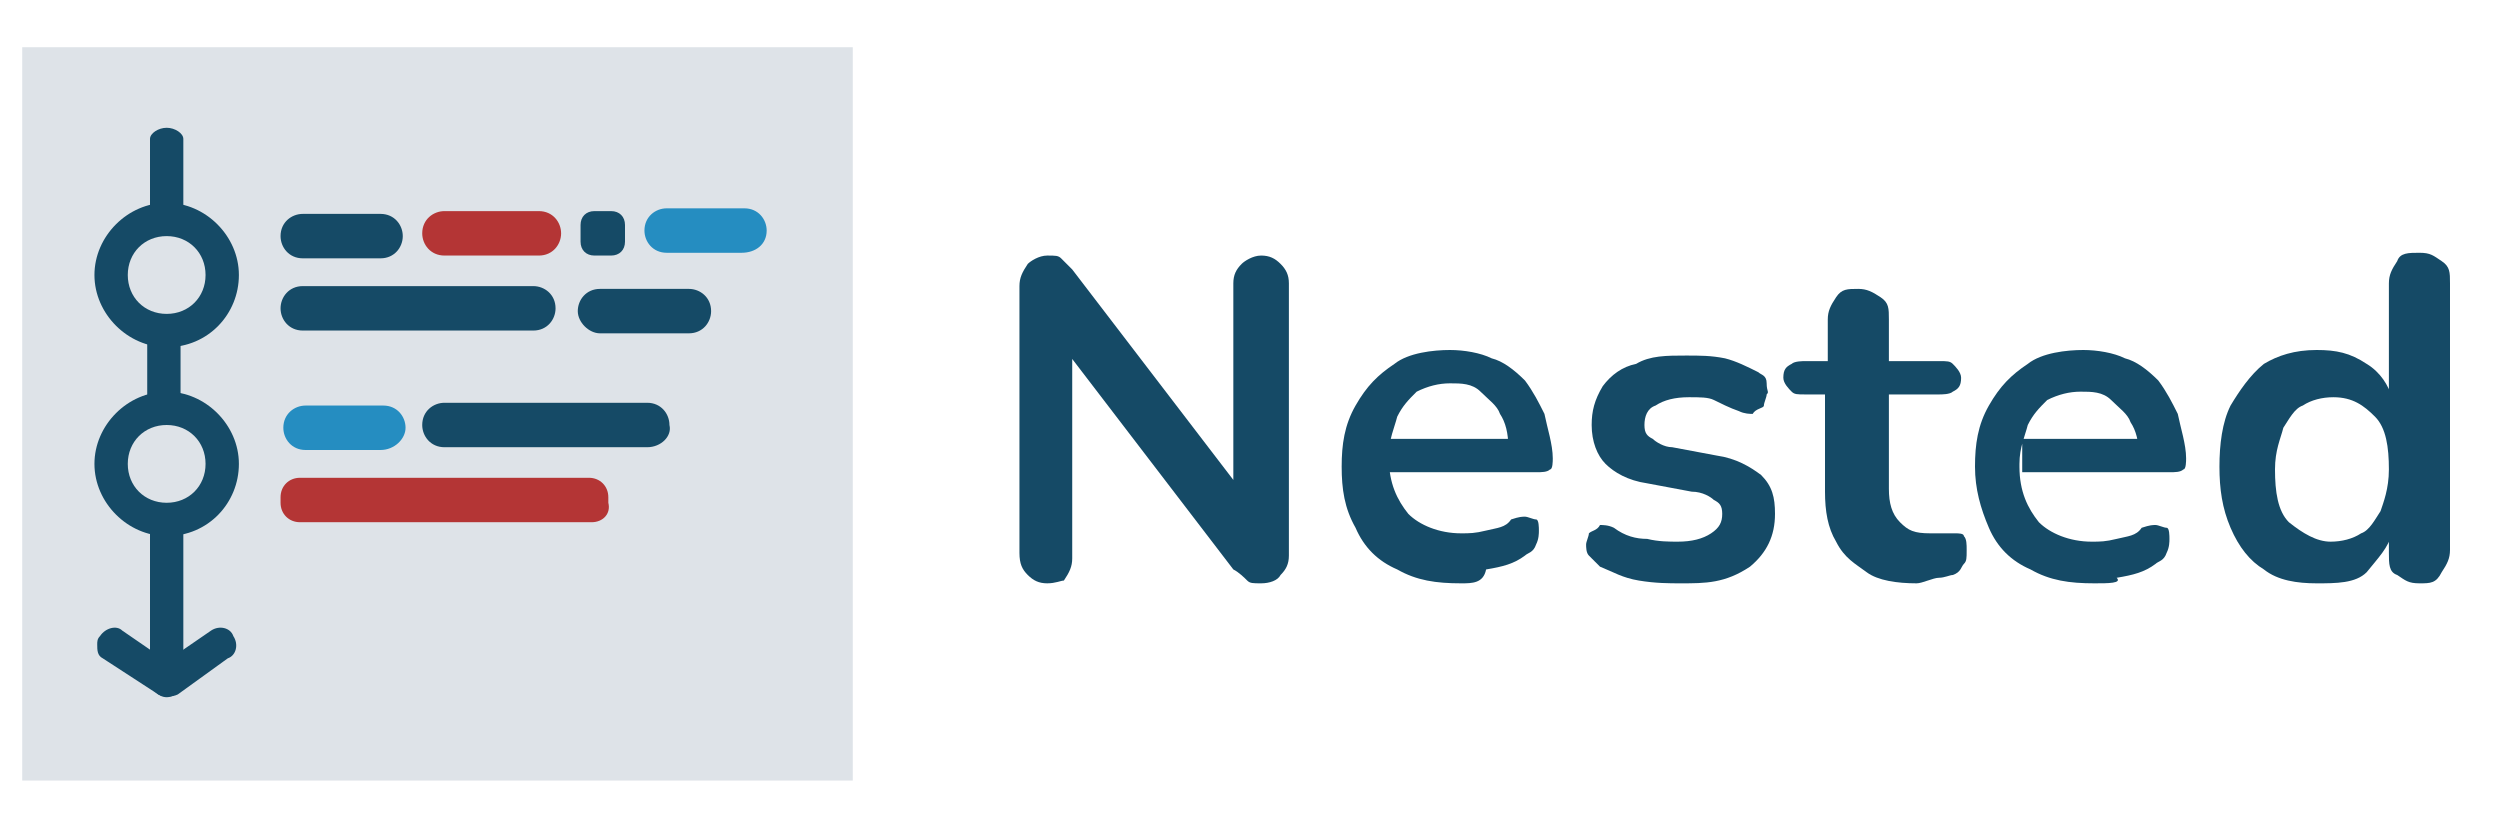
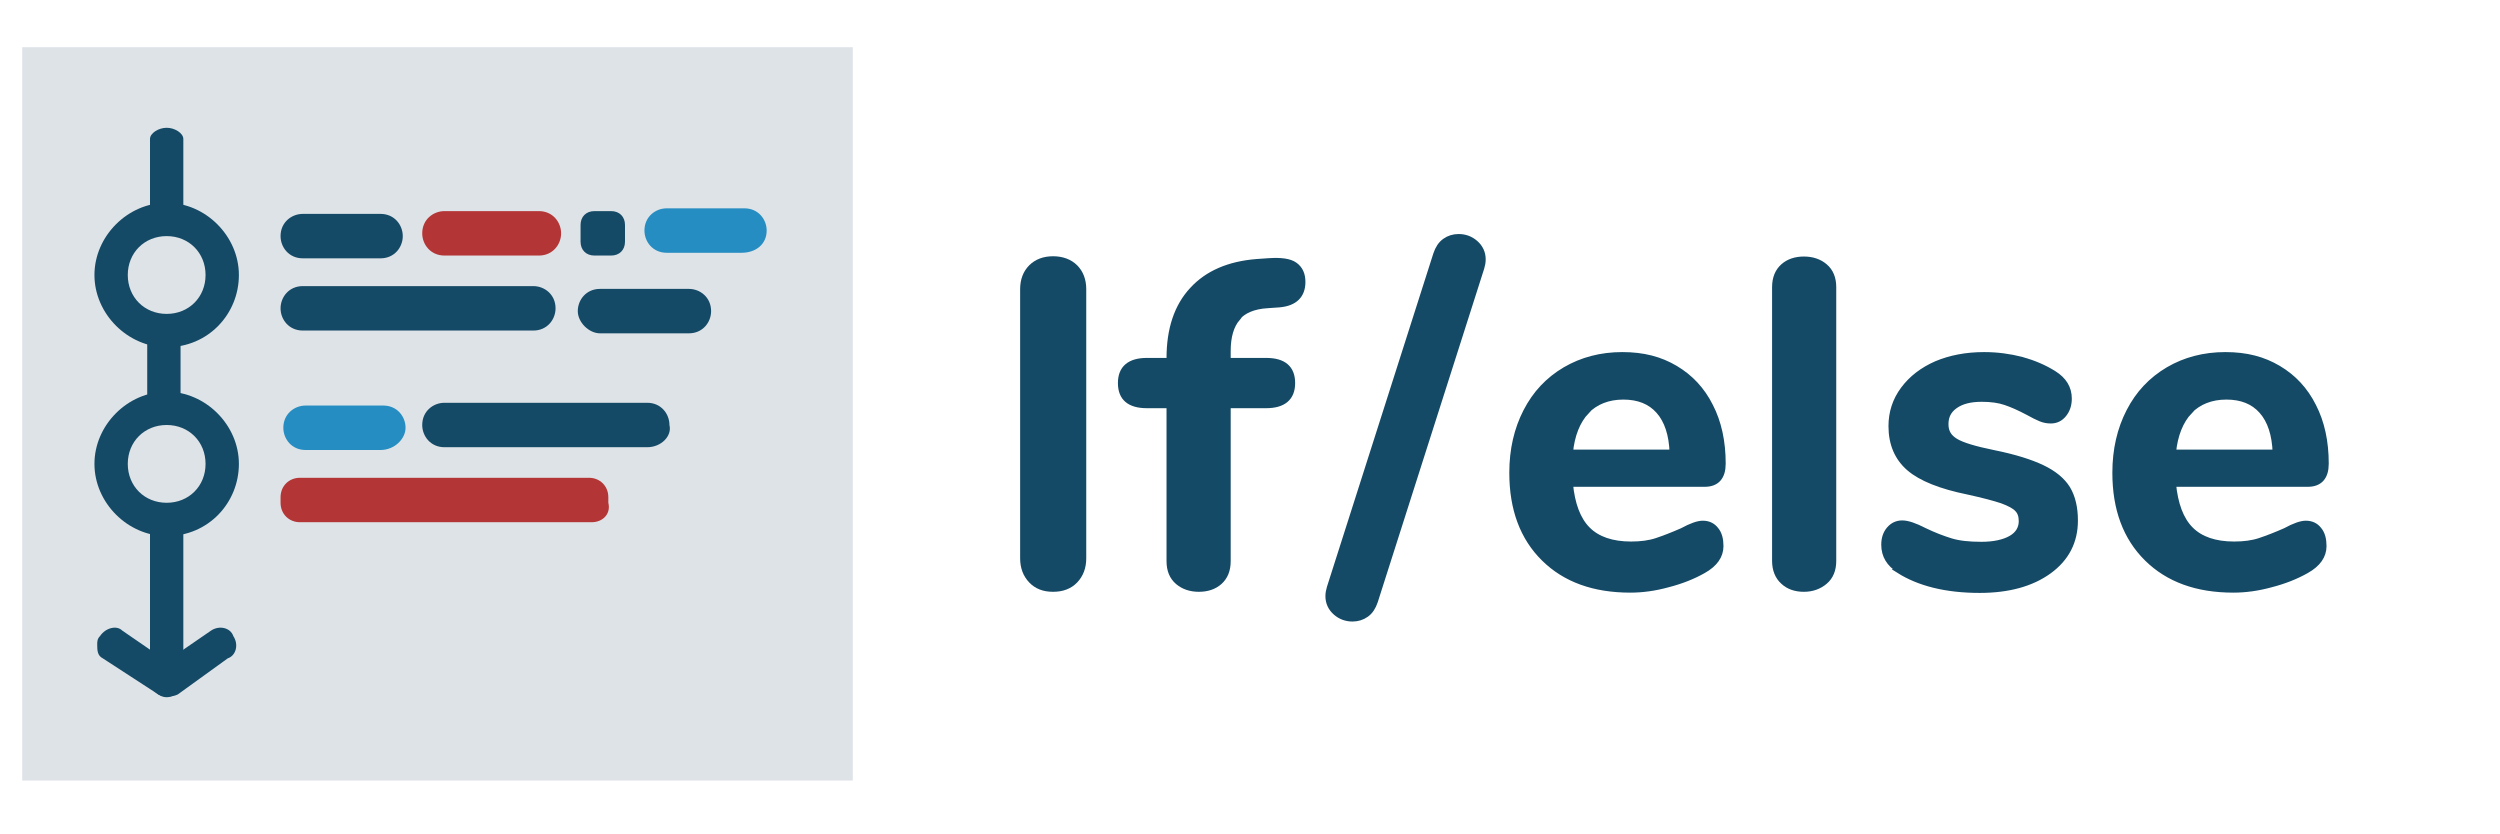
- <svg xmlns="http://www.w3.org/2000/svg" version="1.1" id="Layer_1" x="0px" y="0px" viewBox="0 0 90 30" style="enable-background:new 0 0 90 30;" xml:space="preserve">
-   <style type="text/css">
- 	.st0{display:none;}
- 	.st1{display:inline;fill:#154A66;}
- 	.st2{fill:#DEE3E8;}
- 	.st3{fill:#154A66;}
- 	.st4{fill:#258DC1;}
- 	.st5{fill:#B43535;}
- </style>
-   <g id="Layer_4">
-     <g class="st0">
-       <path class="st1" d="M36.1,6.2h1.4l1.7,5.3L41,6.2h1.1l1.8,5.3l1.7-5.3h1.3l-2.5,7.2h-1.1l-1.8-5.1l-1.8,5.1h-1.1L36.1,6.2z" />
-       <path class="st1" d="M47.5,8h1.2v1.2c0.3-0.8,1-1.4,1.9-1.3v1.3h-0.1c-1.1,0-1.8,0.7-1.8,2.1v2h-1.2L47.5,8L47.5,8z" />
-       <path class="st1" d="M51.7,6H53v1.2h-1.3V6z M51.8,8H53v5.4h-1.2V8z" />
-       <path class="st1" d="M54.9,11.9V9h-0.7V8h0.7V6.5h1.2V8h1.4v1h-1.4v2.6c0,0.5,0.2,0.7,0.7,0.7c0.3,0,0.5-0.1,0.8-0.2v1    c-0.3,0.2-0.6,0.3-1.1,0.3C55.5,13.5,54.9,13.1,54.9,11.9z" />
-       <path class="st1" d="M58.3,10.7L58.3,10.7c0-1.6,1.1-2.8,2.6-2.8c1.7,0,2.6,1.3,2.6,2.9c0,0.1,0,0.2,0,0.3h-3.9    c0.1,0.9,0.8,1.4,1.5,1.4c0.6,0,1-0.2,1.5-0.6l0.7,0.6c-0.5,0.6-1.2,1-2.2,1C59.5,13.5,58.3,12.4,58.3,10.7z M62.3,10.3    c-0.1-0.8-0.5-1.4-1.4-1.4c-0.8,0-1.3,0.6-1.4,1.4H62.3z" />
-       <path class="st1" d="M39,16.1h1.4l3.1,7.2h-1.6l-0.7-1.6h-3l-0.7,1.6H36L39,16.1z M40.7,20.3l-1-2.3l-0.9,2.3H40.7z" />
-       <path class="st1" d="M44.4,21.8v-2.6h-0.7v-1.3h0.7v-1.4h1.5v1.4h1.3v1.3h-1.3v2.3c0,0.4,0.2,0.5,0.5,0.5s0.5-0.1,0.8-0.2V23    c-0.3,0.2-0.7,0.3-1.2,0.3C45,23.4,44.4,23,44.4,21.8z" />
-       <path class="st1" d="M48.6,21.8v-2.6H48v-1.3h0.7v-1.4h1.5v1.4h1.3v1.3h-1.3v2.3c0,0.4,0.2,0.5,0.5,0.5s0.5-0.1,0.8-0.2V23    c-0.3,0.2-0.7,0.3-1.2,0.3C49.3,23.4,48.6,23,48.6,21.8z" />
-       <path class="st1" d="M52.6,17.9h1.5V19c0.3-0.8,0.8-1.2,1.7-1.2v1.6h-0.1c-1,0-1.7,0.6-1.7,1.9v2h-1.5L52.6,17.9L52.6,17.9z" />
-       <path class="st1" d="M56.9,15.9h1.6v1.4h-1.6V15.9z M56.9,17.9h1.5v5.5h-1.5V17.9z" />
-       <path class="st1" d="M61.5,22.6v0.7H60v-7.4h1.5v2.8c0.4-0.5,0.9-0.9,1.7-0.9c1.3,0,2.5,1,2.5,2.8l0,0c0,1.8-1.2,2.8-2.5,2.8    C62.3,23.4,61.8,23,61.5,22.6z M64.1,20.6L64.1,20.6c0-0.9-0.6-1.5-1.3-1.5s-1.3,0.6-1.3,1.5l0,0c0,0.9,0.6,1.5,1.3,1.5    S64.1,21.5,64.1,20.6z" />
-       <path class="st1" d="M66.8,21.4v-3.5h1.5v3c0,0.7,0.3,1.1,0.9,1.1s1-0.4,1-1.1v-3h1.5v5.5h-1.5v-0.8c-0.4,0.5-0.8,0.9-1.6,0.9    C67.4,23.4,66.8,22.6,66.8,21.4z" />
-       <path class="st1" d="M73.4,21.8v-2.6h-0.7v-1.3h0.7v-1.4h1.5v1.4h1.3v1.3h-1.3v2.3c0,0.4,0.2,0.5,0.5,0.5s0.5-0.1,0.8-0.2V23    c-0.3,0.2-0.7,0.3-1.2,0.3C74,23.4,73.4,23,73.4,21.8z" />
-       <path class="st1" d="M76.9,20.6L76.9,20.6c0-1.6,1.1-2.9,2.7-2.9c1.8,0,2.7,1.4,2.7,3c0,0.1,0,0.3,0,0.4h-3.8    c0.2,0.7,0.6,1.1,1.3,1.1c0.5,0,0.9-0.2,1.3-0.6l0.9,0.8c-0.5,0.6-1.2,1-2.2,1C78.2,23.4,76.9,22.3,76.9,20.6z M80.8,20.2    c-0.1-0.7-0.5-1.2-1.2-1.2c-0.6,0-1.1,0.5-1.2,1.2H80.8z" />
-       <path class="st1" d="M83,22.6l0.7-1c0.6,0.4,1.2,0.7,1.7,0.7c0.4,0,0.7-0.2,0.7-0.4l0,0c0-0.3-0.5-0.4-1.1-0.6    c-0.8-0.2-1.6-0.6-1.6-1.6l0,0c0-1.1,0.9-1.7,2-1.7c0.7,0,1.4,0.2,2,0.6l-0.6,1.1c-0.5-0.3-1.1-0.5-1.5-0.5s-0.6,0.2-0.6,0.4l0,0    c0,0.3,0.5,0.4,1.1,0.7c0.8,0.3,1.6,0.6,1.6,1.6l0,0c0,1.2-0.9,1.8-2.1,1.8C84.6,23.4,83.7,23.2,83,22.6z" />
-     </g>
-     <g>
-       <rect x="0.8" y="1.7" class="st2" width="29.9" height="26.4" />
-       <g>
-         <g>
-           <g>
-             <g>
-               <g>
-                 <path class="st3" d="M5.4,24.5L5.4,24.5v-5.7c0-0.3,0.3-0.6,0.6-0.6c0.3,0,0.6,0.3,0.6,0.6l0,0v5.7c0,0.3-0.3,0.6-0.6,0.6         C5.7,25.1,5.4,24.8,5.4,24.5z" />
-               </g>
-               <g>
-                 <path class="st3" d="M3.5,23.2c0-0.1,0-0.2,0.1-0.3c0.2-0.3,0.6-0.4,0.8-0.2L6,23.8l1.6-1.1c0.3-0.2,0.7-0.1,0.8,0.2         c0.2,0.3,0.1,0.7-0.2,0.8L6.4,25c-0.2,0.1-0.5,0.1-0.7,0l-2-1.3C3.5,23.6,3.5,23.4,3.5,23.2z" />
-               </g>
-             </g>
-             <g>
-               <path class="st3" d="M6,12.5c-1.4,0-2.6-1.2-2.6-2.6S4.6,7.3,6,7.3s2.6,1.2,2.6,2.6S7.5,12.5,6,12.5z M6,8.5        c-0.8,0-1.4,0.6-1.4,1.4c0,0.8,0.6,1.4,1.4,1.4s1.4-0.6,1.4-1.4S6.8,8.5,6,8.5z" />
-             </g>
-             <g>
-               <path class="st3" d="M6,19.3c-1.4,0-2.6-1.2-2.6-2.6s1.2-2.6,2.6-2.6s2.6,1.2,2.6,2.6S7.5,19.3,6,19.3z M6,15.3        c-0.8,0-1.4,0.6-1.4,1.4c0,0.8,0.6,1.4,1.4,1.4s1.4-0.6,1.4-1.4S6.8,15.3,6,15.3z" />
-             </g>
-             <g>
-               <path class="st3" d="M5.4,5c0-0.2,0.3-0.4,0.6-0.4c0.3,0,0.6,0.2,0.6,0.4v2.9c0,0.2-0.3,0.4-0.6,0.4c-0.3,0-0.6-0.2-0.6-0.4V5        L5.4,5z" />
-             </g>
-             <g>
-               <path class="st3" d="M5.3,11.8c0-0.2,0.3-0.4,0.6-0.4c0.3,0,0.6,0.2,0.6,0.4v2.9c0,0.2-0.3,0.4-0.6,0.4        c-0.3,0-0.6-0.2-0.6-0.4V11.8L5.3,11.8z" />
-             </g>
-             <path class="st4" d="M13.7,16.2H11c-0.5,0-0.8-0.4-0.8-0.8l0,0c0-0.5,0.4-0.8,0.8-0.8h2.8c0.5,0,0.8,0.4,0.8,0.8l0,0       C14.6,15.8,14.2,16.2,13.7,16.2z" />
-             <path class="st5" d="M21.3,18.8H10.8c-0.4,0-0.7-0.3-0.7-0.7v-0.2c0-0.4,0.3-0.7,0.7-0.7h10.4c0.4,0,0.7,0.3,0.7,0.7v0.2       C22,18.5,21.7,18.8,21.3,18.8z" />
-             <path class="st3" d="M23.3,16.1H16c-0.5,0-0.8-0.4-0.8-0.8l0,0c0-0.5,0.4-0.8,0.8-0.8h7.3c0.5,0,0.8,0.4,0.8,0.8l0,0       C24.2,15.7,23.8,16.1,23.3,16.1z" />
-             <path class="st3" d="M13.7,9.3h-2.8c-0.5,0-0.8-0.4-0.8-0.8l0,0c0-0.5,0.4-0.8,0.8-0.8h2.8c0.5,0,0.8,0.4,0.8,0.8l0,0       C14.5,8.9,14.2,9.3,13.7,9.3z" />
-             <path class="st5" d="M19.4,9.2H16c-0.5,0-0.8-0.4-0.8-0.8l0,0c0-0.5,0.4-0.8,0.8-0.8h3.4c0.5,0,0.8,0.4,0.8,0.8l0,0       C20.2,8.8,19.9,9.2,19.4,9.2z" />
-             <path class="st3" d="M22,9.2h-0.6c-0.3,0-0.5-0.2-0.5-0.5V8.1c0-0.3,0.2-0.5,0.5-0.5H22c0.3,0,0.5,0.2,0.5,0.5v0.6       C22.5,9,22.3,9.2,22,9.2z" />
-             <path class="st4" d="M26.7,9.1H24c-0.5,0-0.8-0.4-0.8-0.8l0,0c0-0.5,0.4-0.8,0.8-0.8h2.8c0.5,0,0.8,0.4,0.8,0.8l0,0       C27.6,8.8,27.2,9.1,26.7,9.1z" />
-             <path class="st3" d="M21.6,12h3.2c0.5,0,0.8-0.4,0.8-0.8l0,0c0-0.5-0.4-0.8-0.8-0.8h-3.2c-0.5,0-0.8,0.4-0.8,0.8l0,0       C20.8,11.6,21.2,12,21.6,12z" />
-             <path class="st3" d="M10.9,11.9h8.3c0.5,0,0.8-0.4,0.8-0.8l0,0c0-0.5-0.4-0.8-0.8-0.8h-8.3c-0.5,0-0.8,0.4-0.8,0.8l0,0       C10.1,11.5,10.4,11.9,10.9,11.9z" />
-           </g>
-         </g>
-       </g>
-     </g>
+ <svg xmlns="http://www.w3.org/2000/svg" id="a" viewBox="0 0 90 30">
+   <g id="b">
+     <rect x=".8" y="1.7" width="29.9" height="26.4" style="fill:#dee3e8; stroke-width:0px;" />
+     <path d="M5.4,24.5h0v-5.7c0-.3.3-.6.6-.6s.6.3.6.6h0v5.7c0,.3-.3.6-.6.6s-.6-.3-.6-.6Z" style="fill:#154a66; stroke-width:0px;" />
+     <path d="M3.5,23.2c0-.1,0-.2.1-.3.2-.3.6-.4.8-.2l1.6,1.1,1.6-1.1c.3-.2.7-.1.8.2.2.3.1.7-.2.8l-1.8,1.3c-.2.1-.5.1-.7,0l-2-1.3c-.2-.1-.2-.3-.2-.5Z" style="fill:#154a66; stroke-width:0px;" />
+     <path d="M6,12.5c-1.4,0-2.6-1.2-2.6-2.6s1.2-2.6,2.6-2.6,2.6,1.2,2.6,2.6-1.1,2.6-2.6,2.6ZM6,8.5c-.8,0-1.4.6-1.4,1.4s.6,1.4,1.4,1.4,1.4-.6,1.4-1.4-.6-1.4-1.4-1.4Z" style="fill:#154a66; stroke-width:0px;" />
+     <path d="M6,19.3c-1.4,0-2.6-1.2-2.6-2.6s1.2-2.6,2.6-2.6,2.6,1.2,2.6,2.6-1.1,2.6-2.6,2.6ZM6,15.3c-.8,0-1.4.6-1.4,1.4s.6,1.4,1.4,1.4,1.4-.6,1.4-1.4-.6-1.4-1.4-1.4Z" style="fill:#154a66; stroke-width:0px;" />
+     <path d="M5.4,5c0-.2.3-.4.6-.4s.6.2.6.4v2.9c0,.2-.3.4-.6.4s-.6-.2-.6-.4v-2.9h0Z" style="fill:#154a66; stroke-width:0px;" />
+     <path d="M5.3,11.8c0-.2.3-.4.6-.4s.6.2.6.4v2.9c0,.2-.3.4-.6.4s-.6-.2-.6-.4v-2.9h0Z" style="fill:#154a66; stroke-width:0px;" />
+     <path d="M13.7,16.2h-2.7c-.5,0-.8-.4-.8-.8h0c0-.5.4-.8.8-.8h2.8c.5,0,.8.4.8.8h0c0,.4-.4.8-.9.8Z" style="fill:#258dc1; stroke-width:0px;" />
+     <path d="M21.3,18.8h-10.5c-.4,0-.7-.3-.7-.7v-.2c0-.4.3-.7.7-.7h10.4c.4,0,.7.3.7.7v.2c.1.4-.2.7-.6.7Z" style="fill:#b43535; stroke-width:0px;" />
+     <path d="M23.3,16.1h-7.3c-.5,0-.8-.4-.8-.8h0c0-.5.4-.8.8-.8h7.3c.5,0,.8.4.8.8h0c.1.4-.3.8-.8.8Z" style="fill:#154a66; stroke-width:0px;" />
+     <path d="M13.7,9.3h-2.8c-.5,0-.8-.4-.8-.8h0c0-.5.4-.8.8-.8h2.8c.5,0,.8.4.8.8h0c0,.4-.3.8-.8.8Z" style="fill:#154a66; stroke-width:0px;" />
+     <path d="M19.4,9.2h-3.4c-.5,0-.8-.4-.8-.8h0c0-.5.4-.8.8-.8h3.4c.5,0,.8.4.8.8h0c0,.4-.3.8-.8.8Z" style="fill:#b43535; stroke-width:0px;" />
+     <path d="M22,9.2h-.6c-.3,0-.5-.2-.5-.5v-.6c0-.3.2-.5.5-.5h.6c.3,0,.5.2.5.5v.6c0,.3-.2.5-.5.5Z" style="fill:#154a66; stroke-width:0px;" />
+     <path d="M26.7,9.1h-2.7c-.5,0-.8-.4-.8-.8h0c0-.5.4-.8.8-.8h2.8c.5,0,.8.4.8.8h0c0,.5-.4.8-.9.8Z" style="fill:#258dc1; stroke-width:0px;" />
+     <path d="M21.6,12h3.2c.5,0,.8-.4.8-.8h0c0-.5-.4-.8-.8-.8h-3.2c-.5,0-.8.4-.8.8h0c0,.4.4.8.8.8Z" style="fill:#154a66; stroke-width:0px;" />
+     <path d="M10.9,11.9h8.3c.5,0,.8-.4.8-.8h0c0-.5-.4-.8-.8-.8h-8.3c-.5,0-.8.4-.8.8h0c0,.4.3.8.8.8Z" style="fill:#154a66; stroke-width:0px;" />
  </g>
-   <g>
-     <path class="st3" d="M37.7,21c-0.3,0-0.5-0.1-0.7-0.3s-0.3-0.4-0.3-0.8v-9.6c0-0.3,0.1-0.5,0.3-0.8c0.1-0.1,0.4-0.3,0.7-0.3   s0.4,0,0.5,0.1c0.1,0.1,0.3,0.3,0.4,0.4l6.2,8.1h-0.4v-7.6c0-0.3,0.1-0.5,0.3-0.7c0.1-0.1,0.4-0.3,0.7-0.3s0.5,0.1,0.7,0.3   s0.3,0.4,0.3,0.7v9.8c0,0.3-0.1,0.5-0.3,0.7C46,20.9,45.7,21,45.4,21s-0.4,0-0.5-0.1c-0.1-0.1-0.3-0.3-0.5-0.4l-6.2-8.1h0.4v7.7   c0,0.3-0.1,0.5-0.3,0.8C38.2,20.9,38,21,37.7,21z" />
-     <path class="st3" d="M52.6,21c-0.9,0-1.6-0.1-2.3-0.5c-0.7-0.3-1.2-0.8-1.5-1.5c-0.4-0.7-0.5-1.4-0.5-2.2c0-0.8,0.1-1.5,0.5-2.2   c0.4-0.7,0.8-1.1,1.4-1.5c0.5-0.4,1.4-0.5,2-0.5c0.5,0,1.1,0.1,1.5,0.3c0.4,0.1,0.8,0.4,1.2,0.8c0.3,0.4,0.5,0.8,0.7,1.2   c0.1,0.5,0.3,1.1,0.3,1.6c0,0.1,0,0.4-0.1,0.4c-0.1,0.1-0.3,0.1-0.5,0.1h-5.3v-1.2h4.6l-0.3,0.3c0-0.5-0.1-0.9-0.3-1.2   c-0.1-0.3-0.4-0.5-0.7-0.8c-0.3-0.3-0.7-0.3-1.1-0.3s-0.8,0.1-1.2,0.3c-0.3,0.3-0.5,0.5-0.7,0.9c-0.1,0.4-0.3,0.8-0.3,1.4v0.1   c0,0.9,0.3,1.5,0.7,2c0.4,0.4,1.1,0.7,1.9,0.7c0.3,0,0.5,0,0.9-0.1s0.7-0.1,0.9-0.4c0.3-0.1,0.4-0.1,0.5-0.1c0.1,0,0.3,0.1,0.4,0.1   c0.1,0,0.1,0.3,0.1,0.4c0,0.1,0,0.3-0.1,0.5c-0.1,0.3-0.3,0.3-0.4,0.4c-0.4,0.3-0.8,0.4-1.4,0.5C53.4,21,53,21,52.6,21z" />
-     <path class="st3" d="M60.5,21c-0.4,0-0.9,0-1.5-0.1s-0.9-0.3-1.4-0.5c-0.1-0.1-0.3-0.3-0.4-0.4c-0.1-0.1-0.1-0.3-0.1-0.4   c0-0.1,0.1-0.3,0.1-0.4c0.1-0.1,0.3-0.1,0.4-0.3c0.1,0,0.3,0,0.5,0.1c0.4,0.3,0.8,0.4,1.2,0.4c0.4,0.1,0.8,0.1,1.1,0.1   c0.5,0,0.9-0.1,1.2-0.3s0.4-0.4,0.4-0.7c0-0.3-0.1-0.4-0.3-0.5c-0.1-0.1-0.4-0.3-0.8-0.3l-1.6-0.3c-0.7-0.1-1.2-0.4-1.5-0.7   c-0.3-0.3-0.5-0.8-0.5-1.4c0-0.5,0.1-0.9,0.4-1.4c0.3-0.4,0.7-0.7,1.2-0.8c0.5-0.3,1.1-0.3,1.8-0.3c0.5,0,0.9,0,1.4,0.1   c0.4,0.1,0.8,0.3,1.2,0.5c0.1,0.1,0.3,0.1,0.3,0.4c0,0.3,0.1,0.3,0,0.4c0,0.1-0.1,0.3-0.1,0.4c0,0.1-0.3,0.1-0.4,0.3   c-0.1,0-0.3,0-0.5-0.1c-0.3-0.1-0.7-0.3-0.9-0.4s-0.5-0.1-0.9-0.1c-0.5,0-0.9,0.1-1.2,0.3c-0.3,0.1-0.4,0.4-0.4,0.7   s0.1,0.4,0.3,0.5c0.1,0.1,0.4,0.3,0.7,0.3l1.6,0.3c0.7,0.1,1.2,0.4,1.6,0.7c0.4,0.4,0.5,0.8,0.5,1.4c0,0.8-0.3,1.4-0.9,1.9   C62.1,21,61.4,21,60.5,21z" />
-     <path class="st3" d="M69,21c-0.7,0-1.4-0.1-1.8-0.4s-0.8-0.5-1.1-1.1c-0.3-0.5-0.4-1.1-0.4-1.8v-3.5H65c-0.3,0-0.4,0-0.5-0.1   c-0.1-0.1-0.3-0.3-0.3-0.5c0-0.3,0.1-0.4,0.3-0.5c0.1-0.1,0.4-0.1,0.5-0.1h0.8v-1.5c0-0.3,0.1-0.5,0.3-0.8s0.4-0.3,0.8-0.3   c0.3,0,0.5,0.1,0.8,0.3s0.3,0.4,0.3,0.8v1.5h1.8c0.3,0,0.4,0,0.5,0.1c0.1,0.1,0.3,0.3,0.3,0.5c0,0.3-0.1,0.4-0.3,0.5   c-0.1,0.1-0.4,0.1-0.5,0.1h-1.8v3.4c0,0.5,0.1,0.9,0.4,1.2c0.3,0.3,0.5,0.4,1.1,0.4c0.1,0,0.4,0,0.5,0s0.3,0,0.4,0   c0.1,0,0.3,0,0.3,0.1c0.1,0.1,0.1,0.3,0.1,0.5c0,0.3,0,0.4-0.1,0.5c-0.1,0.1-0.1,0.3-0.4,0.4c-0.1,0-0.3,0.1-0.5,0.1S69.2,21,69,21   z" />
-     <path class="st3" d="M75.4,21c-0.9,0-1.6-0.1-2.3-0.5c-0.7-0.3-1.2-0.8-1.5-1.5c-0.3-0.7-0.5-1.4-0.5-2.2c0-0.8,0.1-1.5,0.5-2.2   c0.4-0.7,0.8-1.1,1.4-1.5c0.5-0.4,1.4-0.5,2-0.5c0.5,0,1.1,0.1,1.5,0.3c0.4,0.1,0.8,0.4,1.2,0.8c0.3,0.4,0.5,0.8,0.7,1.2   c0.1,0.5,0.3,1.1,0.3,1.6c0,0.1,0,0.4-0.1,0.4c-0.1,0.1-0.3,0.1-0.5,0.1h-5.3v-1.2h4.6L77,16.4c0-0.5-0.1-0.9-0.3-1.2   c-0.1-0.3-0.4-0.5-0.7-0.8c-0.3-0.3-0.7-0.3-1.1-0.3c-0.4,0-0.8,0.1-1.2,0.3c-0.3,0.3-0.5,0.5-0.7,0.9c-0.1,0.4-0.3,0.8-0.3,1.4   v0.1c0,0.9,0.3,1.5,0.7,2c0.4,0.4,1.1,0.7,1.9,0.7c0.3,0,0.5,0,0.9-0.1c0.4-0.1,0.7-0.1,0.9-0.4c0.3-0.1,0.4-0.1,0.5-0.1   c0.1,0,0.3,0.1,0.4,0.1c0.1,0,0.1,0.3,0.1,0.4c0,0.1,0,0.3-0.1,0.5c-0.1,0.3-0.3,0.3-0.4,0.4c-0.4,0.3-0.8,0.4-1.4,0.5   C76.4,21,75.9,21,75.4,21z" />
-     <path class="st3" d="M83.4,21c-0.7,0-1.4-0.1-1.9-0.5c-0.5-0.3-0.9-0.8-1.2-1.5c-0.3-0.7-0.4-1.4-0.4-2.2c0-0.8,0.1-1.6,0.4-2.2   c0.3-0.5,0.7-1.1,1.2-1.5c0.5-0.3,1.1-0.5,1.9-0.5c0.7,0,1.2,0.1,1.8,0.5c0.5,0.3,0.8,0.8,0.9,1.2H86v-4.1c0-0.3,0.1-0.5,0.3-0.8   c0.1-0.3,0.4-0.3,0.8-0.3c0.4,0,0.5,0.1,0.8,0.3s0.3,0.4,0.3,0.8v9.6c0,0.3-0.1,0.5-0.3,0.8C87.7,21,87.5,21,87.1,21   c-0.4,0-0.5-0.1-0.8-0.3C86,20.6,86,20.3,86,19.9v-1.2l0.1,0.5c-0.1,0.5-0.5,0.9-0.9,1.4C84.8,21,84.1,21,83.4,21z M83.9,19.5   c0.4,0,0.8-0.1,1.1-0.3c0.3-0.1,0.5-0.5,0.7-0.8c0.1-0.3,0.3-0.8,0.3-1.5c0-0.8-0.1-1.5-0.5-1.9c-0.4-0.4-0.8-0.7-1.5-0.7   c-0.4,0-0.8,0.1-1.1,0.3c-0.3,0.1-0.5,0.5-0.7,0.8c-0.1,0.4-0.3,0.8-0.3,1.5c0,0.8,0.1,1.5,0.5,1.9C82.9,19.2,83.4,19.5,83.9,19.5z   " />
-   </g>
+   <path d="M37.14,20.88c-.19-.2-.29-.46-.29-.78v-9.69c0-.32.1-.58.29-.77.19-.19.45-.29.77-.29s.59.1.78.29c.19.19.29.45.29.77v9.69c0,.32-.1.58-.29.78-.19.2-.45.3-.78.3s-.58-.1-.77-.3Z" style="fill:#154a66; stroke:#154a66; stroke-miterlimit:10; stroke-width:.25px;" />
+   <path d="M44.53,11.44c-.23.27-.35.67-.35,1.19v.38h1.4c.62,0,.92.26.92.78s-.31.78-.92.78h-1.4v5.63c0,.32-.1.56-.29.73s-.44.25-.73.25-.54-.08-.74-.25c-.2-.17-.3-.41-.3-.73v-5.63h-.83c-.62,0-.92-.26-.92-.78s.31-.78.92-.78h.83v-.12c0-1.03.27-1.85.82-2.44.54-.59,1.31-.92,2.3-1l.43-.03c.44-.03.75.01.93.14s.27.32.27.59c0,.47-.27.74-.81.79l-.43.03c-.51.03-.88.19-1.11.46Z" style="fill:#154a66; stroke:#154a66; stroke-miterlimit:10; stroke-width:.25px;" />
+   <path d="M49.17,22.1c-.14.1-.3.15-.48.15-.22,0-.42-.07-.59-.22s-.26-.34-.26-.57c0-.1.02-.2.05-.3l3.83-12c.07-.21.17-.36.31-.46.14-.1.3-.15.48-.15.22,0,.42.07.59.22.17.15.26.34.26.57,0,.1-.02.2-.05.3l-3.83,12c-.07.21-.17.36-.31.46Z" style="fill:#154a66; stroke:#154a66; stroke-miterlimit:10; stroke-width:.25px;" />
+   <path d="M61.75,19.08c.12.14.17.34.17.58,0,.34-.2.63-.61.86-.37.21-.8.38-1.27.5-.47.13-.92.19-1.35.19-1.3,0-2.33-.37-3.09-1.12-.76-.75-1.14-1.77-1.14-3.07,0-.83.17-1.56.5-2.2.33-.64.79-1.13,1.4-1.49.6-.35,1.28-.53,2.04-.53s1.36.16,1.9.48c.54.32.96.77,1.25,1.35.3.58.45,1.27.45,2.06,0,.47-.21.71-.63.71h-4.87c.07.76.28,1.32.64,1.68s.89.54,1.58.54c.35,0,.66-.04.93-.13.27-.09.58-.21.92-.36.33-.18.57-.26.73-.26.19,0,.34.07.45.21ZM57.1,14.79c-.33.35-.54.86-.6,1.52h3.73c-.02-.67-.19-1.18-.5-1.53-.31-.35-.74-.52-1.29-.52s-1.01.18-1.35.53Z" style="fill:#154a66; stroke:#154a66; stroke-miterlimit:10; stroke-width:.25px;" />
+   <path d="M64.21,20.92c-.19-.17-.29-.42-.29-.73v-9.85c0-.32.1-.56.29-.73.19-.17.44-.25.73-.25s.54.08.74.25c.2.17.3.41.3.73v9.85c0,.32-.1.56-.3.73-.2.17-.45.26-.74.26s-.54-.08-.73-.26Z" style="fill:#154a66; stroke:#154a66; stroke-miterlimit:10; stroke-width:.25px;" />
+   <path d="M68.38,20.5c-.35-.21-.53-.51-.53-.89,0-.22.06-.4.18-.54s.27-.21.45-.21c.19,0,.45.09.78.26.35.17.67.29.96.38.29.09.66.13,1.11.13s.82-.08,1.08-.23c.26-.15.39-.37.39-.64,0-.19-.05-.34-.16-.45-.1-.11-.29-.21-.56-.31-.27-.09-.68-.2-1.23-.32-.98-.2-1.68-.48-2.1-.84s-.64-.86-.64-1.5c0-.48.14-.92.43-1.31.29-.39.68-.69,1.18-.91.5-.21,1.07-.32,1.71-.32.46,0,.91.06,1.34.17.43.12.81.28,1.16.5.35.22.53.51.53.88,0,.22-.06.4-.18.55s-.27.22-.45.22c-.12,0-.24-.02-.36-.07-.12-.05-.26-.12-.44-.22-.32-.17-.59-.29-.83-.37-.23-.08-.52-.12-.86-.12-.41,0-.73.08-.97.25-.24.17-.35.39-.35.68s.12.48.36.63.71.29,1.4.43c.74.15,1.31.33,1.73.53.42.2.72.45.9.74.18.3.27.68.27,1.14,0,.75-.31,1.35-.93,1.8-.62.45-1.45.68-2.48.68-1.2,0-2.17-.24-2.91-.71Z" style="fill:#154a66; stroke:#154a66; stroke-miterlimit:10; stroke-width:.25px;" />
+   <path d="M83.46,19.08c.12.14.17.34.17.58,0,.34-.2.63-.61.86-.37.21-.8.38-1.27.5-.47.13-.92.19-1.35.19-1.3,0-2.33-.37-3.09-1.12-.76-.75-1.14-1.77-1.14-3.07,0-.83.17-1.56.5-2.2.33-.64.79-1.13,1.4-1.49.6-.35,1.28-.53,2.04-.53s1.36.16,1.9.48c.54.32.96.77,1.25,1.35.3.58.45,1.27.45,2.06,0,.47-.21.71-.63.71h-4.87c.07.76.28,1.32.64,1.68s.89.54,1.58.54c.35,0,.66-.04.93-.13.27-.09.58-.21.92-.36.33-.18.57-.26.73-.26.19,0,.34.07.45.21ZM78.81,14.79c-.33.35-.54.86-.6,1.52h3.73c-.02-.67-.19-1.18-.5-1.53-.31-.35-.74-.52-1.29-.52s-1.01.18-1.35.53Z" style="fill:#154a66; stroke:#154a66; stroke-miterlimit:10; stroke-width:.25px;" />
</svg>
